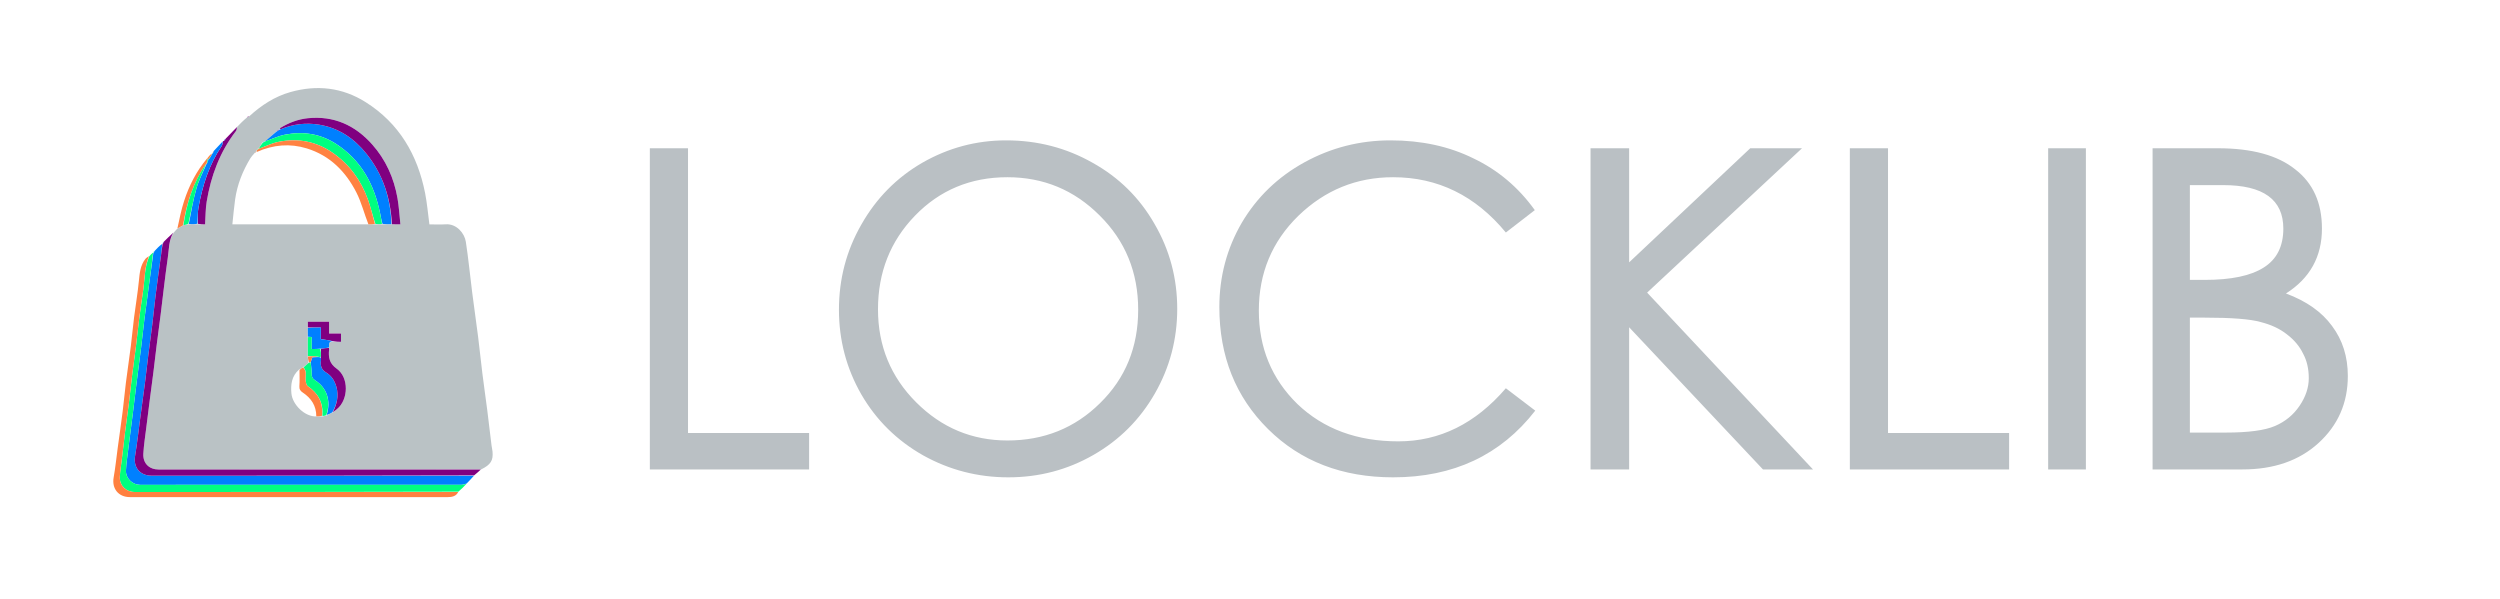
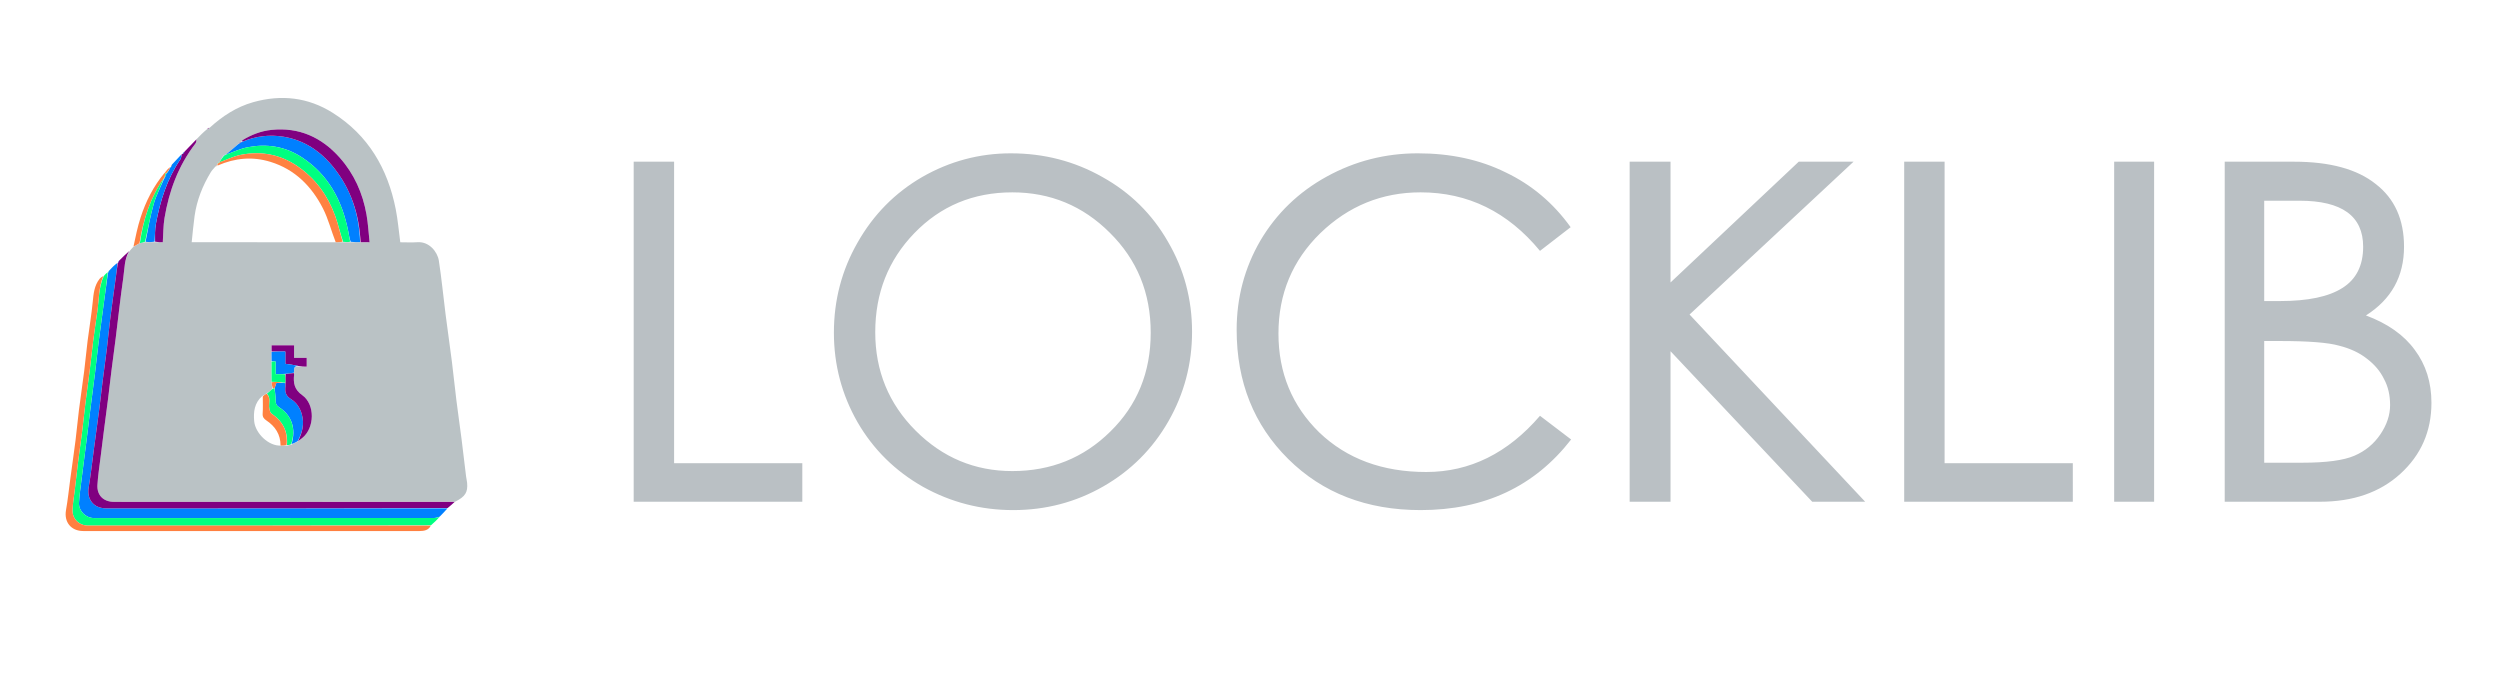
- <svg xmlns="http://www.w3.org/2000/svg" version="1.1" id="Layer_1" x="0px" y="0px" width="547" viewBox="0 0 547 131" enable-background="new 0 0 554 576" xml:space="preserve" height="131">
+ <svg xmlns="http://www.w3.org/2000/svg" version="1.1" id="Layer_1" x="0px" y="0px" width="604" viewBox="0 0 604 167" enable-background="new 0 0 554 576" xml:space="preserve" height="167">
  <defs id="defs36">
    <rect x="115.195" y="20.642" width="423.49" height="118.524" id="rect36" />
  </defs>
-   <path fill="#bac2c5" opacity="1" stroke="none" d="m 54.557,25.425 c 2.631,-2.395 5.55,-4.315 9.007,-5.287 5.782,-1.627 11.325,-1.008 16.422,2.199 7.352,4.627 11.365,11.535 13.026,19.909 0.435,2.195 0.618,4.441 0.941,6.847 1.091,0 2.346,0.066 3.592,-0.014 2.354,-0.152 4.091,1.956 4.379,3.818 0.569,3.674 0.918,7.382 1.388,11.072 0.414,3.25 0.889,6.492 1.3,9.742 0.338,2.669 0.601,5.347 0.934,8.016 0.332,2.666 0.723,5.325 1.063,7.99 0.331,2.595 0.626,5.194 0.945,7.791 0.054,0.438 0.173,0.869 0.212,1.308 0.173,1.937 -0.387,2.859 -2.492,3.893 -23.626,0.025 -47.076,0.025 -70.525,0.024 -2.11,-8e-5 -3.507,-1.342 -3.387,-3.464 0.11,-1.937 0.421,-3.863 0.655,-5.792 0.225,-1.856 0.461,-3.71 0.7,-5.564 0.281,-2.179 0.578,-4.356 0.853,-6.536 0.252,-2.001 0.474,-4.006 0.726,-6.007 0.27,-2.144 0.568,-4.284 0.838,-6.427 0.256,-2.037 0.484,-4.078 0.739,-6.116 0.268,-2.144 0.522,-4.291 0.837,-6.428 0.276,-1.866 0.196,-3.825 1.308,-5.494 0.218,-0.265 0.437,-0.531 0.764,-0.863 0.497,-0.295 0.885,-0.524 1.353,-0.77 0.399,-0.084 0.718,-0.149 1.136,-0.2 0.703,0.005 1.307,-0.005 2.011,2.6e-4 0.604,0.015 1.109,0.015 1.591,0.015 0.115,-1.757 0.086,-3.395 0.351,-4.983 0.937,-5.625 2.872,-10.858 6.396,-15.425 0.186,-0.241 0.189,-0.624 0.277,-0.941 0.663,-0.682 1.327,-1.364 2.118,-2.011 0.266,-0.077 0.403,-0.188 0.541,-0.3 m 12.771,52.682 c 0.074,0.398 0.147,0.796 0.156,1.326 -0.364,0.318 -0.729,0.636 -1.236,0.96 -0.236,0.152 -0.473,0.304 -0.854,0.503 -1.575,1.4 -1.814,3.246 -1.634,5.177 0.232,2.493 2.983,5.194 5.546,5.036 0.382,-0.009 0.764,-0.017 1.314,-0.003 0.253,-0.072 0.507,-0.144 0.919,-0.225 0.394,-0.221 0.788,-0.442 1.335,-0.669 0.281,-0.23 0.561,-0.46 0.843,-0.689 2.562,-2.084 2.656,-6.945 -0.043,-8.848 -1.622,-1.144 -1.852,-2.511 -1.666,-4.206 0.012,-0.108 -0.019,-0.221 -0.001,-0.521 -0.021,-0.64 -0.12,-1.339 1.102,-1.159 0.504,0 1.007,0 1.504,0 0,-0.666 0,-1.195 0,-1.807 -0.885,0 -1.686,0 -2.608,0 0,-0.91 0,-1.74 0,-2.588 -1.622,0 -3.12,0 -4.646,0 0,0.469 0,0.871 -0.029,1.473 0.01,0.604 0.019,1.208 -1.5e-4,2.02 0.007,1.346 0.015,2.692 -6e-4,4.221 M 56.49,32.441 c -0.106,0.112 -0.211,0.224 -0.362,0.492 0.007,0.101 0.014,0.202 0.017,0.292 0,0 0.011,0.005 -0.121,-0.069 -0.103,0.096 -0.207,0.191 -0.392,0.417 -0.278,0.337 -0.602,0.646 -0.827,1.015 -1.706,2.805 -2.902,5.808 -3.364,9.07 -0.25,1.764 -0.394,3.544 -0.597,5.419 10.113,0 19.889,0 29.861,0.013 0.455,-0.008 0.91,-0.017 1.56,-0.003 0.456,-0.01 0.912,-0.02 1.568,-0.002 0.604,-0.01 1.209,-0.019 2.014,5.2e-4 0.505,0 1.01,0 1.758,0 -0.218,-2.025 -0.315,-3.9 -0.639,-5.735 -0.78,-4.412 -2.559,-8.404 -5.551,-11.764 -3.733,-4.191 -8.386,-6.301 -14.065,-5.72 -2.17,0.222 -4.19,1.006 -6.056,2.151 -0.048,0.029 -0.015,0.19 -0.007,0.291 0,0 10e-4,-0.013 -0.141,-0.104 -0.239,0.183 -0.479,0.366 -0.801,0.685 -0.809,0.697 -1.618,1.394 -2.415,2.098 0,0 10e-4,-0.013 -0.119,-0.112 -0.108,0.1 -0.217,0.201 -0.466,0.373 -0.253,0.44 -0.506,0.881 -0.756,1.307 0,0 0.014,0.004 -0.1,-0.117 z" id="path2" style="stroke-width:0.223" />
-   <path fill="#0080ff" opacity="1" stroke="none" d="m 33.796,54.942 c 0.536,-0.571 1.073,-1.142 1.693,-1.58 -0.071,1.218 -0.233,2.302 -0.381,3.387 -0.366,2.683 -0.745,5.365 -1.083,8.052 -0.261,2.075 -0.451,4.158 -0.704,6.234 -0.27,2.216 -0.586,4.427 -0.864,6.642 -0.247,1.964 -0.456,3.934 -0.71,5.897 -0.347,2.686 -0.72,5.369 -1.08,8.053 -0.365,2.72 -0.662,5.452 -1.113,8.158 -0.409,2.449 1.058,4.289 3.587,4.289 23.524,1e-4 47.048,2e-5 70.573,0 -0.497,0.55 -0.994,1.1 -1.62,1.727 -0.485,0.146 -0.843,0.276 -1.2,0.276 -23.419,0.01 -46.838,0.01 -70.257,0.005 -1.669,-3.8e-4 -3.15,-1.445 -3.077,-3.118 0.068,-1.539 0.306,-3.071 0.496,-4.603 0.338,-2.732 0.702,-5.461 1.045,-8.192 0.257,-2.041 0.491,-4.085 0.748,-6.126 0.34,-2.695 0.704,-5.387 1.038,-8.082 0.253,-2.043 0.454,-4.092 0.713,-6.134 0.342,-2.693 0.715,-5.383 1.079,-8.073 0.29,-2.143 0.587,-4.285 0.881,-6.427 0,0 0.004,0.018 0.061,0.004 0.096,-0.139 0.135,-0.263 0.175,-0.387 z" id="path3" style="stroke-width:0.223" />
-   <path fill="#800080" opacity="1" stroke="none" d="m 103.75,104.004 c -23.56,0.071 -47.085,0.071 -70.609,0.07 -2.529,-1e-5 -3.996,-1.839 -3.587,-4.289 0.452,-2.706 0.748,-5.438 1.113,-8.158 0.36,-2.684 0.734,-5.367 1.08,-8.053 0.253,-1.964 0.462,-3.933 0.71,-5.897 0.279,-2.215 0.594,-4.426 0.864,-6.642 0.253,-2.076 0.443,-4.159 0.704,-6.234 0.338,-2.687 0.716,-5.369 1.083,-8.052 0.148,-1.085 0.31,-2.169 0.459,-3.347 -0.006,-0.094 0.007,-0.081 0.068,-0.087 0.098,-0.132 0.135,-0.259 0.173,-0.385 0.684,-0.681 1.368,-1.362 2.131,-2.035 -1.032,1.678 -0.953,3.637 -1.228,5.503 -0.316,2.137 -0.57,4.284 -0.837,6.428 -0.254,2.038 -0.482,4.079 -0.739,6.116 -0.27,2.144 -0.568,4.284 -0.838,6.427 -0.252,2.001 -0.474,4.006 -0.726,6.007 -0.275,2.18 -0.572,4.357 -0.853,6.536 -0.239,1.854 -0.475,3.709 -0.7,5.564 -0.234,1.929 -0.545,3.855 -0.655,5.792 -0.121,2.122 1.277,3.464 3.387,3.464 23.449,9.6e-4 46.899,0.001 70.452,0.004 -0.402,0.401 -0.908,0.798 -1.451,1.266 z" id="path4" style="stroke-width:0.223" />
-   <path fill="#00ff80" opacity="1" stroke="none" d="m 33.49,55.273 c -0.224,2.195 -0.521,4.337 -0.811,6.479 -0.364,2.691 -0.737,5.38 -1.079,8.073 -0.259,2.042 -0.461,4.091 -0.713,6.134 -0.333,2.696 -0.698,5.387 -1.038,8.082 -0.258,2.041 -0.492,4.085 -0.748,6.126 -0.343,2.731 -0.707,5.46 -1.045,8.192 -0.19,1.532 -0.428,3.065 -0.496,4.603 -0.073,1.673 1.408,3.118 3.077,3.118 23.419,0.005 46.838,0.005 70.257,-0.005 0.357,-1.5e-4 0.714,-0.13 1.163,-0.207 -0.479,0.541 -1.05,1.09 -1.761,1.71 -23.703,0.07 -47.266,0.071 -70.829,0.07 -1.871,-9e-5 -3.32,-1.388 -3.251,-3.24 0.048,-1.274 0.278,-2.541 0.428,-3.811 0.235,-1.997 0.457,-3.995 0.71,-5.99 0.27,-2.135 0.584,-4.265 0.85,-6.401 0.254,-2.032 0.456,-4.071 0.708,-6.103 0.27,-2.172 0.586,-4.339 0.857,-6.511 0.249,-1.996 0.446,-3.998 0.703,-5.993 0.265,-2.061 0.569,-4.117 0.867,-6.173 0.358,-2.472 0.261,-5.027 1.34,-7.368 0.247,-0.28 0.494,-0.559 0.812,-0.786 z" id="path5" style="stroke-width:0.223" />
-   <path fill="#ff8040" opacity="1" stroke="none" d="m 32.599,56.047 c -1,2.354 -0.903,4.909 -1.261,7.38 -0.298,2.057 -0.602,4.113 -0.867,6.173 -0.257,1.995 -0.453,3.997 -0.703,5.993 -0.271,2.172 -0.587,4.338 -0.857,6.511 -0.253,2.032 -0.455,4.071 -0.708,6.103 -0.266,2.136 -0.58,4.265 -0.85,6.401 -0.252,1.995 -0.475,3.993 -0.71,5.99 -0.15,1.27 -0.38,2.537 -0.428,3.811 -0.069,1.852 1.38,3.24 3.251,3.24 23.563,10e-4 47.127,7.6e-4 70.792,7.1e-4 -0.456,0.941 -1.346,1.122 -2.349,1.122 -19.885,-0.006 -39.769,-0.004 -59.654,-0.004 -3.277,0 -6.554,2.4e-4 -9.831,-7e-5 -2.515,-2.4e-4 -3.993,-1.866 -3.556,-4.308 0.38,-2.123 0.592,-4.277 0.882,-6.416 0.364,-2.683 0.752,-5.364 1.092,-8.05 0.262,-2.075 0.44,-4.16 0.702,-6.234 0.339,-2.686 0.745,-5.365 1.085,-8.051 0.262,-2.075 0.441,-4.16 0.703,-6.234 0.339,-2.686 0.8,-5.36 1.062,-8.053 0.165,-1.7 0.311,-3.359 1.405,-4.756 0.193,-0.247 0.478,-0.422 0.8,-0.617 z" id="path6" style="stroke-width:0.223" />
-   <path fill="#800080" opacity="1" stroke="none" d="m 51.845,27.797 c -0.036,0.257 -0.038,0.64 -0.225,0.881 -3.524,4.567 -5.459,9.8 -6.396,15.425 -0.265,1.589 -0.236,3.226 -0.351,4.983 -0.482,0 -0.986,0 -1.591,-0.114 -0.021,-1.286 -0.052,-2.478 0.156,-3.627 0.864,-4.765 2.305,-9.323 5.058,-13.384 0.199,-0.294 0.206,-0.718 0.302,-1.081 0,0 0.066,-0.048 0.155,-0.007 0.209,-0.158 0.329,-0.355 0.449,-0.553 0.796,-0.821 1.593,-1.642 2.442,-2.523 z" id="path7" style="stroke-width:0.223" />
-   <path fill="#0080ff" opacity="1" stroke="none" d="m 48.736,30.933 c -0.032,0.311 -0.039,0.735 -0.238,1.029 -2.753,4.061 -4.194,8.619 -5.058,13.384 -0.208,1.149 -0.177,2.341 -0.256,3.612 -0.604,0.109 -1.207,0.119 -1.87,0.035 0.512,-2.687 0.959,-5.316 1.694,-7.861 0.523,-1.809 1.433,-3.507 2.174,-5.245 0.004,0.009 -0.016,0.013 0.061,-0.013 0.187,-0.38 0.296,-0.733 0.405,-1.082 -0.001,0.005 -0.011,0.006 0.066,0.035 0.164,-0.142 0.251,-0.313 0.373,-0.556 0.136,-0.254 0.237,-0.436 0.339,-0.617 0,0 0.06,-0.06 0.132,-0.127 0.115,-0.207 0.159,-0.347 0.202,-0.486 0.638,-0.685 1.275,-1.369 1.977,-2.106 z" id="path8" style="stroke-width:0.223" />
-   <path fill="#ff8040" opacity="1" stroke="none" d="m 40.056,49.289 c -0.388,0.228 -0.776,0.457 -1.239,0.685 0.432,-2.006 0.834,-4.045 1.47,-6.008 1.086,-3.35 2.664,-6.47 4.973,-9.24 0.121,0.026 0.149,0.053 0.166,0.166 -0.093,0.392 -0.177,0.7 -0.26,1.007 0,0 0.02,-0.004 -0.061,-0.058 -2.841,4.04 -4.271,8.624 -5.049,13.448 z" id="path9" style="stroke-width:0.223" />
-   <path fill="#ff8040" opacity="1" stroke="none" d="m 46.354,33.586 c -0.031,0.248 -0.133,0.429 -0.329,0.706 -0.193,0.232 -0.291,0.369 -0.388,0.505 0,0 0.01,-0.001 -0.043,-0.005 -0.053,-0.004 -0.158,0.015 -0.158,0.015 -0.027,-0.028 -0.054,-0.055 -0.117,-0.13 0.298,-0.417 0.632,-0.788 1.036,-1.092 z" id="path10" style="stroke-width:0.223" />
-   <path fill="#0080ff" opacity="1" stroke="none" d="m 49.338,30.348 c -0.054,0.17 -0.174,0.368 -0.374,0.507 0.049,-0.199 0.179,-0.339 0.374,-0.507 z" id="path11" style="stroke-width:0.223" />
-   <path fill="#800080" opacity="1" stroke="none" d="m 54.479,25.417 c -0.06,0.12 -0.197,0.232 -0.402,0.276 0.063,-0.14 0.194,-0.212 0.402,-0.276 z" id="path12" style="stroke-width:0.223" />
-   <path fill="#00ff80" opacity="1" stroke="none" d="m 33.717,54.952 c 0.04,0.114 6.11e-4,0.238 -0.105,0.377 -0.036,-0.113 -0.005,-0.24 0.105,-0.377 z" id="path13" style="stroke-width:0.223" />
-   <path fill="#0080ff" opacity="1" stroke="none" d="m 35.728,52.941 c 0.042,0.116 0.005,0.243 -0.1,0.381 -0.038,-0.116 -0.009,-0.243 0.1,-0.381 z" id="path14" style="stroke-width:0.223" />
-   <path fill="#ff8040" opacity="1" stroke="none" d="m 46.668,33.068 c 0.048,0.111 0.004,0.25 -0.096,0.443 -0.036,-0.103 -0.016,-0.258 0.096,-0.443 z" id="path15" style="stroke-width:0.223" />
-   <path fill="#0080ff" opacity="1" stroke="none" d="m 57.92,30.982 c 0.809,-0.697 1.618,-1.394 2.542,-2.162 0.353,-0.221 0.59,-0.373 0.827,-0.524 0,0 -10e-4,0.013 0.08,0.01 2.758,-1.191 5.625,-1.486 8.426,-1.032 4.287,0.693 7.715,3 10.437,6.426 3.586,4.513 5.225,9.669 5.416,15.357 -0.604,0.01 -1.209,0.019 -1.953,-0.064 -0.262,-0.811 -0.364,-1.533 -0.509,-2.247 -1.285,-6.326 -4.108,-11.681 -9.691,-15.282 -3.429,-2.212 -7.188,-2.774 -11.124,-2.001 -1.524,0.3 -2.97,1.001 -4.451,1.519 z" id="path17" style="stroke-width:0.223" />
-   <path fill="#800080" opacity="1" stroke="none" d="m 85.748,49.072 c -0.291,-5.703 -1.93,-10.858 -5.516,-15.372 -2.722,-3.426 -6.151,-5.733 -10.437,-6.426 -2.801,-0.453 -5.668,-0.158 -8.433,1.031 -0.082,-0.097 -0.115,-0.257 -0.067,-0.286 1.866,-1.145 3.886,-1.929 6.056,-2.151 5.68,-0.581 10.333,1.529 14.065,5.72 2.993,3.36 4.772,7.352 5.551,11.764 0.324,1.835 0.421,3.71 0.639,5.735 -0.749,0 -1.253,0 -1.858,-0.015 z" id="path18" style="stroke-width:0.223" />
-   <path fill="#00ff80" opacity="1" stroke="none" d="m 57.925,30.986 c 1.476,-0.522 2.921,-1.223 4.446,-1.522 3.936,-0.773 7.695,-0.21 11.124,2.001 5.583,3.601 8.406,8.956 9.691,15.282 0.145,0.713 0.247,1.436 0.409,2.232 -0.416,0.089 -0.872,0.099 -1.461,0.019 -0.631,-1.856 -1.023,-3.661 -1.649,-5.381 -1.521,-4.182 -4.031,-7.654 -7.73,-10.209 -3.591,-2.48 -7.56,-3.219 -11.787,-2.377 -1.503,0.299 -2.923,1.016 -4.381,1.542 0.253,-0.44 0.506,-0.881 0.899,-1.346 0.242,-0.1 0.344,-0.175 0.446,-0.25 0,0 -10e-4,0.013 -0.007,0.01 z" id="path19" style="stroke-width:0.223" />
-   <path fill="#ff8040" opacity="1" stroke="none" d="m 56.589,32.565 c 1.457,-0.519 2.877,-1.236 4.38,-1.535 4.226,-0.842 8.196,-0.103 11.787,2.377 3.7,2.555 6.209,6.027 7.73,10.209 0.626,1.72 1.017,3.524 1.551,5.369 -0.419,0.087 -0.875,0.096 -1.427,0.098 -0.923,-2.33 -1.513,-4.773 -2.622,-6.951 -2.335,-4.583 -5.787,-8.094 -10.855,-9.657 -3.681,-1.136 -7.3,-0.822 -10.898,0.753 -0.091,-0.094 -0.098,-0.195 -0.015,-0.375 0.189,-0.15 0.287,-0.221 0.385,-0.292 0,0 -0.014,-0.004 -0.015,0.003 z" id="path20" style="stroke-width:0.223;fill:#ff8242;fill-opacity:1" />
-   <path fill="#0080ff" opacity="1" stroke="none" d="m 72.721,90.217 c -0.394,0.221 -0.788,0.442 -1.244,0.583 0.999,-3.175 0.007,-5.979 -2.55,-7.597 -0.547,-0.346 -0.76,-0.765 -0.739,-1.442 0.025,-0.829 -0.147,-1.664 -0.193,-2.577 0.141,-0.395 0.242,-0.709 0.339,-1.01 0.439,-0.022 0.829,-0.041 1.298,-0.047 0.238,0.015 0.398,0.018 0.572,0.122 0.017,0.288 0.041,0.477 0.018,0.659 -0.141,1.122 0.075,1.956 1.191,2.629 1.1,0.663 1.819,1.79 2.187,3.09 0.568,2.008 0.102,3.835 -0.88,5.589 z" id="path21" style="stroke-width:0.223" />
-   <path fill="#800080" opacity="1" stroke="none" d="m 72.797,90.214 c 0.907,-1.751 1.373,-3.578 0.804,-5.587 -0.368,-1.301 -1.088,-2.427 -2.187,-3.09 -1.116,-0.673 -1.332,-1.507 -1.191,-2.629 0.023,-0.183 -10e-4,-0.372 -0.003,-0.758 -0.01,-0.73 -0.02,-1.259 0.023,-1.865 0.614,-0.1 1.174,-0.124 1.735,-0.148 0.011,0.111 0.042,0.223 0.03,0.331 -0.186,1.695 0.044,3.062 1.666,4.206 2.698,1.903 2.604,6.764 0.043,8.848 -0.281,0.229 -0.562,0.459 -0.919,0.692 z" id="path22" style="stroke-width:0.223" />
-   <path fill="#00ff80" opacity="1" stroke="none" d="m 67.955,79.265 c 0.087,0.832 0.258,1.667 0.233,2.496 -0.02,0.677 0.192,1.096 0.739,1.442 2.557,1.617 3.548,4.422 2.471,7.601 -0.272,0.156 -0.525,0.228 -0.863,0.188 0.229,-2.908 -0.941,-4.959 -3.213,-6.508 -0.266,-0.181 -0.365,-0.686 -0.436,-1.061 -0.192,-1.007 0.398,-2.141 -0.495,-3.038 0.364,-0.318 0.729,-0.636 1.192,-1.035 0.19,-0.083 0.281,-0.085 0.372,-0.087 z" id="path24" style="stroke-width:0.223" />
-   <path fill="#ff8040" opacity="1" stroke="none" d="m 66.319,80.39 c 0.965,0.894 0.375,2.028 0.566,3.035 0.071,0.375 0.17,0.879 0.436,1.061 2.272,1.548 3.442,3.6 3.129,6.496 -0.381,0.109 -0.763,0.118 -1.241,0.12 -0.008,-2.311 -1.097,-3.97 -2.952,-5.203 -0.51,-0.339 -0.8,-0.718 -0.748,-1.412 0.085,-1.138 0.024,-2.287 0.026,-3.534 0.239,-0.255 0.475,-0.407 0.783,-0.562 z" id="path25" style="stroke-width:0.223" />
-   <path fill="#800080" opacity="1" stroke="none" d="m 67.357,71.667 c 0,-0.402 0,-0.805 0,-1.274 1.526,0 3.024,0 4.646,0 0,0.848 0,1.679 0,2.588 0.922,0 1.723,0 2.608,0 0,0.611 0,1.141 0,1.807 -0.496,0 -1,0 -1.613,-0.107 -0.982,-0.227 -1.855,-0.346 -2.805,-0.477 0,-0.83 0,-1.634 0,-2.538 -0.999,0 -1.918,0 -2.836,0 z" id="path26" style="stroke-width:0.223" />
-   <path fill="#0080ff" opacity="1" stroke="none" d="m 67.343,71.767 c 0.933,-0.1 1.851,-0.1 2.85,-0.1 0,0.904 0,1.707 0,2.538 0.951,0.13 1.823,0.25 2.705,0.462 -1.012,-0.059 -0.913,0.64 -0.906,1.375 -0.575,0.119 -1.136,0.143 -1.849,0.243 -0.726,0.076 -1.299,0.076 -1.947,0.076 0,-0.984 0,-1.789 0,-2.624 -0.331,-0.023 -0.585,-0.041 -0.839,-0.059 -0.01,-0.604 -0.019,-1.208 -0.015,-1.912 z" id="path27" style="stroke-width:0.223" />
-   <path fill="#00ff80" opacity="1" stroke="none" d="m 40.136,49.271 c 0.697,-4.805 2.127,-9.389 4.964,-13.439 -0.661,1.792 -1.571,3.489 -2.093,5.299 -0.735,2.546 -1.183,5.174 -1.794,7.847 -0.359,0.144 -0.678,0.21 -1.077,0.293 z" id="path28" style="stroke-width:0.223" />
-   <path fill="#00ff80" opacity="1" stroke="none" d="m 67.343,73.782 c 0.268,-0.086 0.522,-0.068 0.853,-0.045 0,0.835 0,1.64 0,2.624 0.648,0 1.221,0 1.894,3.5e-4 0.11,0.53 0.121,1.06 0.115,1.687 -0.175,0.096 -0.335,0.093 -0.624,5e-5 -0.83,-0.102 -1.53,-0.114 -2.231,-0.125 -0.007,-1.346 -0.015,-2.692 -0.007,-4.141 z" id="path29" style="stroke-width:0.223" />
-   <path fill="#ff8040" opacity="1" stroke="none" d="m 67.339,78.015 c 0.712,-0.08 1.412,-0.069 2.163,0.021 -0.339,0.097 -0.729,0.116 -1.168,0.138 -0.097,0.301 -0.197,0.615 -0.339,1.01 -0.132,0.083 -0.222,0.085 -0.38,0.101 -0.14,-0.383 -0.214,-0.781 -0.276,-1.27 z" id="path30" style="stroke-width:0.223" />
-   <path fill="#800080" opacity="1" stroke="none" d="m 61.218,28.251 c -0.166,0.197 -0.403,0.348 -0.714,0.501 0.165,-0.181 0.404,-0.364 0.714,-0.501 z" id="path31" style="stroke-width:0.223" />
-   <path fill="#ff8040" opacity="1" stroke="none" d="m 56.091,33.193 c -0.036,0.108 -0.137,0.18 -0.307,0.251 0.035,-0.096 0.138,-0.192 0.307,-0.251 z" id="path32" style="stroke-width:0.223" />
-   <path fill="#00ff80" opacity="1" stroke="none" d="m 56.547,32.501 c -0.041,0.132 -0.14,0.204 -0.306,0.275 0.038,-0.112 0.143,-0.224 0.306,-0.275 z" id="path33" style="stroke-width:0.223" />
-   <path fill="#0080ff" opacity="1" stroke="none" d="m 57.872,30.926 c -0.042,0.124 -0.144,0.199 -0.315,0.263 0.038,-0.112 0.147,-0.212 0.315,-0.263 z" id="path34" style="stroke-width:0.223" />
-   <path fill="#00ff80" opacity="1" stroke="none" d="m 45.426,34.892 c 0.01,-0.085 0.115,-0.104 0.169,-0.105 -0.056,0.353 -0.165,0.706 -0.352,1.086 0.006,-0.281 0.09,-0.589 0.183,-0.981 z" id="path35" style="stroke-width:0.223" />
-   <path fill="#00ff80" opacity="1" stroke="none" d="m 45.713,34.826 c 0.021,-0.165 0.119,-0.302 0.278,-0.461 -0.026,0.148 -0.114,0.319 -0.278,0.461 z" id="path36" style="stroke-width:0.223" />
-   <path style="font-size:96px;line-height:0;font-family:'Heiti SC';-inkscape-font-specification:'Heiti SC';white-space:pre;fill:#bac0c4" d="m 177.033,102.712 h -34.848 V 32.44 h 8.352 v 62.304 h 26.496 z M 220.137,30.712 q 10.272,0 18.912,4.896 8.64,4.8 13.536,13.344 4.992,8.544 4.992,18.624 0,9.984 -4.896,18.528 -4.896,8.544 -13.44,13.44 -8.544,4.896 -18.624,4.896 -9.984,0 -18.624,-4.8 -8.64,-4.896 -13.536,-13.344 -4.896,-8.544 -4.896,-18.528 0,-10.08 4.896,-18.624 4.896,-8.64 13.344,-13.536 8.544,-4.896 18.336,-4.896 z m 0.288,65.664 q 12,0 20.256,-8.16 8.352,-8.16 8.352,-20.448 0,-12.288 -8.448,-20.64 -8.352,-8.352 -20.16,-8.352 -12.096,0 -20.256,8.448 -8.064,8.352 -8.064,20.448 0,12 8.352,20.352 8.352,8.352 19.968,8.352 z m 115.488,-6.528 q -11.328,14.592 -31.104,14.592 -16.704,0 -27.36,-10.56 -10.656,-10.56 -10.656,-26.688 0,-9.984 4.896,-18.432 4.992,-8.448 13.728,-13.248 8.736,-4.8 18.816,-4.8 10.176,0 18.144,3.936 8.064,3.84 13.44,11.328 l -6.336,4.896 q -9.984,-12.096 -24.672,-12.096 -12,0 -20.736,8.448 -8.64,8.448 -8.64,20.736 0,12.192 8.448,20.448 8.544,8.16 22.08,8.16 13.536,0 23.52,-11.616 z m 60.768,12.864 h -10.944 l -29.28,-31.104 v 31.104 h -8.448 V 32.44 h 8.448 v 24.96 l 26.496,-24.96 h 11.328 l -33.888,31.584 z m 42.912,0 h -34.848 V 32.44 h 8.352 v 62.304 h 26.496 z m 16.8,0 h -8.256 V 32.44 h 8.256 z m 43.776,-38.496 q 6.72,2.496 10.08,7.104 3.456,4.608 3.456,10.944 0,8.832 -6.432,14.688 -6.336,5.76 -16.608,5.76 h -19.68 V 32.44 h 14.304 q 11.136,0 16.896,4.608 5.856,4.512 5.856,12.96 0,9.216 -7.872,14.208 z m -21.024,-2.976 h 3.264 q 8.64,0 12.864,-2.688 4.32,-2.688 4.32,-8.544 0,-9.504 -13.152,-9.504 h -7.296 z m 0,33.408 h 7.872 q 7.392,0 10.752,-1.44 3.36,-1.44 5.376,-4.416 2.016,-2.976 2.016,-6.048 0,-3.072 -1.248,-5.376 -1.152,-2.4 -3.552,-4.224 -2.304,-1.824 -5.76,-2.688 -3.36,-0.96 -12.288,-0.96 h -3.168 z" id="text36" aria-label="LOCKLIB" />
+   <path fill="#bac2c5" opacity="1" stroke="none" d="m 50.652,30.864 c 3.076,-2.8 6.489,-5.044 10.53,-6.181 6.76,-1.902 13.24,-1.179 19.198,2.571 8.596,5.41 13.287,13.486 15.228,23.276 0.509,2.567 0.722,5.192 1.1,8.005 1.275,0 2.743,0.078 4.199,-0.017 2.752,-0.178 4.783,2.287 5.12,4.464 0.665,4.295 1.073,8.63 1.623,12.944 0.484,3.799 1.039,7.589 1.52,11.389 0.395,3.12 0.703,6.251 1.092,9.371 0.388,3.117 0.846,6.225 1.243,9.341 0.387,3.034 0.732,6.073 1.104,9.108 0.063,0.512 0.203,1.016 0.248,1.529 0.202,2.264 -0.453,3.343 -2.914,4.552 -27.621,0.03 -55.035,0.029 -82.45,0.028 -2.467,-9e-5 -4.1,-1.569 -3.959,-4.049 0.129,-2.264 0.492,-4.516 0.766,-6.772 0.263,-2.17 0.539,-4.338 0.818,-6.505 0.328,-2.547 0.676,-5.092 0.997,-7.641 0.295,-2.339 0.554,-4.683 0.849,-7.023 0.316,-2.506 0.665,-5.008 0.98,-7.514 0.3,-2.382 0.566,-4.768 0.864,-7.15 0.313,-2.507 0.61,-5.017 0.979,-7.515 0.322,-2.182 0.229,-4.471 1.529,-6.423 0.255,-0.31 0.511,-0.62 0.894,-1.009 0.581,-0.345 1.034,-0.612 1.582,-0.901 0.467,-0.098 0.839,-0.174 1.328,-0.233 0.822,0.006 1.528,-0.006 2.351,3.05e-4 0.707,0.017 1.296,0.017 1.86,0.017 0.135,-2.054 0.101,-3.969 0.41,-5.826 1.096,-6.576 3.358,-12.694 7.478,-18.033 0.218,-0.282 0.221,-0.73 0.324,-1.101 0.775,-0.797 1.551,-1.595 2.476,-2.352 0.311,-0.09 0.471,-0.22 0.632,-0.35 M 65.582,92.454 c 0.086,0.465 0.172,0.93 0.182,1.55 -0.426,0.372 -0.852,0.744 -1.445,1.122 -0.276,0.178 -0.553,0.356 -0.998,0.588 -1.841,1.636 -2.121,3.795 -1.91,6.052 0.271,2.914 3.487,6.072 6.483,5.887 0.446,-0.011 0.893,-0.02 1.536,-0.003 0.296,-0.084 0.593,-0.168 1.074,-0.263 0.461,-0.258 0.922,-0.517 1.561,-0.782 0.328,-0.269 0.656,-0.538 0.985,-0.806 2.995,-2.437 3.105,-8.119 -0.05,-10.344 -1.896,-1.337 -2.165,-2.936 -1.948,-4.917 0.014,-0.126 -0.022,-0.258 -0.001,-0.609 -0.025,-0.748 -0.14,-1.566 1.288,-1.355 0.589,0 1.177,0 1.758,0 0,-0.778 0,-1.398 0,-2.112 -1.034,0 -1.971,0 -3.049,0 0,-1.063 0,-2.034 0,-3.026 -1.897,0 -3.647,0 -5.432,0 0,0.549 0,1.019 -0.034,1.722 0.012,0.706 0.023,1.412 -1.74e-4,2.361 0.008,1.573 0.017,3.147 -7.02e-4,4.934 M 52.913,39.066 c -0.123,0.131 -0.247,0.262 -0.423,0.576 0.008,0.118 0.016,0.237 0.02,0.342 0,0 0.013,0.006 -0.141,-0.081 -0.121,0.112 -0.242,0.224 -0.458,0.488 -0.325,0.394 -0.704,0.755 -0.967,1.187 -1.994,3.279 -3.393,6.791 -3.932,10.603 -0.292,2.063 -0.461,4.143 -0.698,6.335 11.823,0 23.252,0 34.91,0.016 0.532,-0.009 1.064,-0.02 1.823,-0.004 0.533,-0.012 1.066,-0.024 1.833,-0.002 0.707,-0.012 1.413,-0.022 2.354,6.08e-4 0.59,0 1.18,0 2.056,0 C 89.035,56.159 88.922,53.966 88.543,51.821 87.631,46.663 85.551,41.996 82.052,38.068 77.689,33.169 72.249,30.701 65.609,31.381 c -2.537,0.26 -4.899,1.176 -7.08,2.515 -0.056,0.034 -0.018,0.222 -0.008,0.341 0,0 0.001,-0.016 -0.165,-0.122 -0.28,0.214 -0.56,0.428 -0.936,0.8 -0.946,0.815 -1.891,1.63 -2.823,2.453 0,0 0.001,-0.016 -0.139,-0.131 -0.127,0.117 -0.254,0.235 -0.545,0.437 -0.296,0.515 -0.591,1.03 -0.884,1.528 0,0 0.016,0.005 -0.117,-0.137 z" id="path2" style="stroke-width:0.261" />
+   <path fill="#0080ff" opacity="1" stroke="none" d="m 26.381,65.372 c 0.627,-0.668 1.254,-1.336 1.979,-1.847 -0.083,1.424 -0.272,2.691 -0.445,3.96 -0.428,3.137 -0.87,6.272 -1.266,9.413 -0.305,2.426 -0.527,4.861 -0.823,7.288 -0.316,2.591 -0.685,5.175 -1.011,7.765 -0.289,2.297 -0.534,4.599 -0.83,6.894 -0.405,3.14 -0.841,6.276 -1.263,9.414 -0.427,3.18 -0.774,6.374 -1.302,9.538 -0.478,2.863 1.237,5.014 4.194,5.014 27.502,1.2e-4 55.003,3e-5 82.505,0 -0.581,0.643 -1.162,1.286 -1.894,2.019 -0.567,0.171 -0.985,0.323 -1.403,0.323 -27.379,0.012 -54.758,0.012 -82.136,0.006 -1.951,-4.5e-4 -3.683,-1.69 -3.597,-3.645 0.079,-1.799 0.358,-3.591 0.58,-5.382 0.396,-3.194 0.82,-6.384 1.222,-9.578 0.3,-2.386 0.573,-4.776 0.875,-7.162 0.398,-3.15 0.824,-6.297 1.213,-9.449 0.295,-2.388 0.531,-4.784 0.834,-7.171 0.399,-3.149 0.835,-6.293 1.261,-9.439 0.339,-2.505 0.687,-5.009 1.03,-7.514 0,0 0.005,0.022 0.071,0.005 0.112,-0.162 0.158,-0.307 0.204,-0.452 z" id="path3" style="stroke-width:0.261" />
+   <path fill="#800080" opacity="1" stroke="none" d="m 108.163,122.729 c -27.544,0.083 -55.046,0.083 -82.548,0.083 -2.957,-1e-5 -4.672,-2.15 -4.194,-5.014 0.528,-3.164 0.875,-6.357 1.302,-9.538 0.421,-3.138 0.858,-6.274 1.263,-9.414 0.296,-2.296 0.541,-4.598 0.83,-6.894 0.326,-2.59 0.695,-5.174 1.011,-7.765 0.296,-2.427 0.518,-4.863 0.823,-7.288 0.395,-3.141 0.838,-6.276 1.266,-9.413 0.173,-1.269 0.362,-2.536 0.536,-3.913 -0.007,-0.11 0.009,-0.094 0.08,-0.101 0.114,-0.155 0.158,-0.302 0.202,-0.45 0.8,-0.796 1.599,-1.593 2.492,-2.379 -1.207,1.962 -1.114,4.252 -1.436,6.433 -0.369,2.499 -0.666,5.008 -0.979,7.515 -0.297,2.382 -0.564,4.768 -0.864,7.15 -0.315,2.506 -0.664,5.008 -0.98,7.514 -0.295,2.339 -0.554,4.683 -0.849,7.023 -0.321,2.548 -0.669,5.093 -0.997,7.641 -0.279,2.168 -0.555,4.336 -0.818,6.505 -0.274,2.256 -0.637,4.507 -0.766,6.772 -0.141,2.48 1.492,4.049 3.959,4.049 27.414,10e-4 54.829,10e-4 82.365,0.005 -0.47,0.468 -1.062,0.933 -1.696,1.48 z" id="path4" style="stroke-width:0.261" />
+   <path fill="#00ff80" opacity="1" stroke="none" d="m 26.024,65.759 c -0.262,2.566 -0.609,5.07 -0.949,7.575 -0.426,3.145 -0.862,6.29 -1.261,9.439 -0.303,2.387 -0.538,4.783 -0.834,7.171 -0.39,3.151 -0.816,6.298 -1.213,9.449 -0.301,2.386 -0.575,4.776 -0.875,7.162 -0.401,3.193 -0.826,6.384 -1.222,9.578 -0.222,1.791 -0.501,3.583 -0.58,5.382 -0.086,1.956 1.647,3.645 3.597,3.645 27.379,0.006 54.758,0.006 82.136,-0.006 0.418,-1.8e-4 0.835,-0.152 1.36,-0.242 -0.56,0.633 -1.228,1.275 -2.058,1.999 -27.711,0.082 -55.258,0.083 -82.806,0.081 -2.187,-1.1e-4 -3.881,-1.623 -3.801,-3.788 0.056,-1.489 0.325,-2.971 0.5,-4.456 0.275,-2.335 0.535,-4.671 0.83,-7.003 0.316,-2.496 0.682,-4.986 0.994,-7.483 0.296,-2.376 0.533,-4.759 0.828,-7.135 0.316,-2.539 0.685,-5.072 1.002,-7.611 0.291,-2.333 0.521,-4.674 0.821,-7.006 0.31,-2.409 0.665,-4.813 1.014,-7.217 0.418,-2.89 0.305,-5.877 1.566,-8.613 0.289,-0.327 0.578,-0.654 0.949,-0.919 z" id="path5" style="stroke-width:0.261" />
+   <path fill="#ff8040" opacity="1" stroke="none" d="m 24.982,66.663 c -1.169,2.752 -1.055,5.739 -1.474,8.628 -0.348,2.404 -0.704,4.808 -1.014,7.217 -0.3,2.332 -0.53,4.673 -0.821,7.006 -0.317,2.539 -0.686,5.072 -1.002,7.611 -0.295,2.376 -0.532,4.759 -0.828,7.135 -0.312,2.497 -0.678,4.987 -0.994,7.483 -0.295,2.332 -0.555,4.669 -0.83,7.003 -0.175,1.485 -0.444,2.966 -0.5,4.456 -0.081,2.165 1.614,3.788 3.801,3.788 27.547,10e-4 55.095,9e-4 82.762,8.4e-4 -0.533,1.1 -1.574,1.312 -2.746,1.312 -23.247,-0.007 -46.494,-0.005 -69.74,-0.005 -3.831,0 -7.662,2.8e-4 -11.493,-8e-5 -2.941,-2.9e-4 -4.668,-2.181 -4.158,-5.037 0.444,-2.482 0.692,-5 1.031,-7.501 0.425,-3.137 0.879,-6.271 1.277,-9.411 0.307,-2.425 0.514,-4.863 0.821,-7.289 0.397,-3.141 0.871,-6.272 1.268,-9.412 0.307,-2.425 0.516,-4.863 0.822,-7.289 0.397,-3.141 0.935,-6.266 1.241,-9.415 0.193,-1.987 0.363,-3.927 1.642,-5.561 0.226,-0.289 0.559,-0.493 0.936,-0.722 z" id="path6" style="stroke-width:0.261" />
+   <path fill="#800080" opacity="1" stroke="none" d="m 47.483,33.636 c -0.042,0.3 -0.045,0.748 -0.263,1.03 -4.12,5.339 -6.382,11.457 -7.478,18.033 -0.309,1.857 -0.276,3.772 -0.41,5.826 -0.564,0 -1.153,0 -1.86,-0.133 -0.025,-1.504 -0.061,-2.897 0.183,-4.24 1.01,-5.571 2.695,-10.899 5.913,-15.647 0.233,-0.343 0.241,-0.839 0.353,-1.264 0,0 0.077,-0.056 0.181,-0.008 0.245,-0.184 0.385,-0.416 0.525,-0.647 0.931,-0.96 1.862,-1.92 2.855,-2.95 z" id="path7" style="stroke-width:0.261" />
+   <path fill="#0080ff" opacity="1" stroke="none" d="m 43.847,37.303 c -0.038,0.364 -0.046,0.859 -0.279,1.203 -3.219,4.747 -4.903,10.076 -5.913,15.647 -0.243,1.343 -0.207,2.736 -0.3,4.223 -0.706,0.128 -1.412,0.139 -2.186,0.04 0.598,-3.141 1.121,-6.214 1.981,-9.19 0.611,-2.115 1.675,-4.1 2.542,-6.131 0.005,0.011 -0.018,0.015 0.072,-0.016 0.218,-0.444 0.346,-0.857 0.473,-1.265 -0.001,0.006 -0.012,0.007 0.077,0.04 0.192,-0.166 0.294,-0.366 0.436,-0.65 0.158,-0.297 0.277,-0.509 0.396,-0.722 0,0 0.07,-0.07 0.155,-0.149 0.135,-0.242 0.186,-0.405 0.236,-0.568 0.745,-0.8 1.491,-1.601 2.311,-2.462 z" id="path8" style="stroke-width:0.261" />
+   <path fill="#ff8040" opacity="1" stroke="none" d="m 33.699,58.764 c -0.453,0.267 -0.907,0.534 -1.449,0.8 0.505,-2.345 0.975,-4.728 1.719,-7.023 1.27,-3.917 3.114,-7.564 5.814,-10.803 0.142,0.03 0.174,0.062 0.194,0.194 -0.109,0.459 -0.207,0.818 -0.304,1.178 0,0 0.023,-0.005 -0.071,-0.068 -3.321,4.723 -4.993,10.082 -5.903,15.722 z" id="path9" style="stroke-width:0.261" />
+   <path fill="#ff8040" opacity="1" stroke="none" d="m 41.063,40.405 c -0.036,0.29 -0.155,0.502 -0.385,0.825 -0.225,0.271 -0.34,0.431 -0.454,0.591 0,0 0.012,-0.001 -0.051,-0.006 -0.062,-0.005 -0.185,0.018 -0.185,0.018 -0.032,-0.032 -0.064,-0.065 -0.137,-0.152 0.349,-0.488 0.739,-0.921 1.211,-1.276 z" id="path10" style="stroke-width:0.261" />
+   <path fill="#0080ff" opacity="1" stroke="none" d="m 44.551,36.619 c -0.063,0.199 -0.203,0.43 -0.437,0.593 0.058,-0.232 0.209,-0.397 0.437,-0.593 z" id="path11" style="stroke-width:0.261" />
+   <path fill="#800080" opacity="1" stroke="none" d="m 50.562,30.854 c -0.07,0.14 -0.23,0.271 -0.47,0.322 0.074,-0.163 0.226,-0.248 0.47,-0.322 z" id="path12" style="stroke-width:0.261" />
+   <path fill="#00ff80" opacity="1" stroke="none" d="m 26.289,65.383 c 0.047,0.134 7.15e-4,0.279 -0.123,0.441 -0.042,-0.132 -0.006,-0.281 0.123,-0.441 z" id="path13" style="stroke-width:0.261" />
+   <path fill="#0080ff" opacity="1" stroke="none" d="m 28.64,63.032 c 0.049,0.136 0.006,0.284 -0.117,0.445 -0.045,-0.135 -0.01,-0.285 0.117,-0.445 z" id="path14" style="stroke-width:0.261" />
+   <path fill="#ff8040" opacity="1" stroke="none" d="m 41.43,39.799 c 0.056,0.129 0.005,0.293 -0.112,0.517 -0.042,-0.12 -0.018,-0.302 0.112,-0.517 z" id="path15" style="stroke-width:0.261" />
+   <path fill="#0080ff" opacity="1" stroke="none" d="m 54.584,37.361 c 0.946,-0.815 1.891,-1.63 2.972,-2.527 0.413,-0.259 0.69,-0.436 0.966,-0.612 0,0 -0.001,0.016 0.093,0.012 3.225,-1.392 6.576,-1.737 9.851,-1.207 5.012,0.811 9.02,3.507 12.202,7.513 4.192,5.276 6.108,11.304 6.332,17.954 -0.707,0.012 -1.413,0.022 -2.284,-0.075 -0.306,-0.948 -0.425,-1.793 -0.594,-2.627 -1.502,-7.396 -4.802,-13.656 -11.329,-17.866 -4.009,-2.585 -8.404,-3.244 -13.005,-2.339 -1.782,0.35 -3.472,1.17 -5.204,1.776 z" id="path17" style="stroke-width:0.261" />
+   <path fill="#800080" opacity="1" stroke="none" d="M 87.117,58.509 C 86.777,51.842 84.861,45.815 80.669,40.538 c -3.182,-4.006 -7.191,-6.702 -12.202,-7.513 -3.275,-0.53 -6.626,-0.185 -9.859,1.206 -0.096,-0.113 -0.134,-0.301 -0.078,-0.335 2.181,-1.339 4.543,-2.255 7.08,-2.515 6.64,-0.68 12.08,1.788 16.444,6.687 3.499,3.928 5.579,8.595 6.49,13.753 0.379,2.145 0.492,4.338 0.747,6.705 -0.875,0 -1.465,0 -2.173,-0.017 z" id="path18" style="stroke-width:0.261" />
+   <path fill="#00ff80" opacity="1" stroke="none" d="m 54.591,37.365 c 1.725,-0.61 3.415,-1.43 5.197,-1.78 4.601,-0.904 8.996,-0.246 13.005,2.339 6.527,4.21 9.828,10.47 11.329,17.866 0.169,0.834 0.288,1.678 0.478,2.61 -0.486,0.104 -1.019,0.116 -1.708,0.022 -0.738,-2.17 -1.196,-4.28 -1.927,-6.291 -1.778,-4.889 -4.712,-8.949 -9.037,-11.936 -4.198,-2.899 -8.839,-3.763 -13.779,-2.779 -1.757,0.35 -3.417,1.188 -5.122,1.803 0.296,-0.515 0.591,-1.03 1.051,-1.574 0.283,-0.117 0.402,-0.205 0.521,-0.292 0,0 -0.001,0.016 -0.008,0.012 z" id="path19" style="stroke-width:0.261" />
+   <path fill="#ff8040" opacity="1" stroke="none" d="m 53.028,39.211 c 1.703,-0.607 3.363,-1.445 5.12,-1.795 4.941,-0.984 9.582,-0.12 13.779,2.779 4.325,2.987 7.259,7.046 9.037,11.936 0.731,2.011 1.189,4.12 1.814,6.277 -0.49,0.102 -1.022,0.112 -1.669,0.114 -1.079,-2.724 -1.768,-5.58 -3.066,-8.126 -2.729,-5.358 -6.765,-9.462 -12.691,-11.29 -4.304,-1.328 -8.535,-0.961 -12.741,0.881 -0.107,-0.11 -0.115,-0.228 -0.017,-0.438 0.22,-0.175 0.335,-0.258 0.45,-0.342 0,0 -0.016,-0.005 -0.018,0.004 z" id="path20" style="fill:#ff8242;fill-opacity:1;stroke-width:0.261" />
+   <path fill="#0080ff" opacity="1" stroke="none" d="m 71.888,106.611 c -0.461,0.258 -0.922,0.517 -1.454,0.682 1.167,-3.711 0.008,-6.991 -2.981,-8.881 -0.64,-0.405 -0.888,-0.895 -0.864,-1.686 0.029,-0.969 -0.171,-1.945 -0.225,-3.013 0.165,-0.462 0.283,-0.829 0.396,-1.181 0.513,-0.025 0.969,-0.048 1.517,-0.055 0.279,0.018 0.465,0.021 0.669,0.143 0.02,0.337 0.048,0.557 0.022,0.771 -0.165,1.312 0.088,2.287 1.393,3.074 1.285,0.775 2.127,2.092 2.557,3.613 0.665,2.348 0.12,4.484 -1.029,6.535 z" id="path21" style="stroke-width:0.261" />
+   <path fill="#800080" opacity="1" stroke="none" d="m 71.977,106.608 c 1.06,-2.048 1.605,-4.183 0.94,-6.531 -0.43,-1.52 -1.272,-2.838 -2.557,-3.613 -1.305,-0.787 -1.558,-1.762 -1.393,-3.074 0.027,-0.214 -0.001,-0.434 -0.004,-0.886 -0.012,-0.853 -0.023,-1.472 0.027,-2.181 0.718,-0.117 1.373,-0.145 2.028,-0.173 0.013,0.129 0.049,0.261 0.035,0.387 -0.217,1.981 0.052,3.58 1.948,4.917 3.155,2.225 3.045,7.907 0.05,10.344 -0.329,0.268 -0.657,0.537 -1.074,0.809 z" id="path22" style="stroke-width:0.261" />
+   <path fill="#00ff80" opacity="1" stroke="none" d="m 66.316,93.808 c 0.101,0.973 0.302,1.949 0.273,2.918 -0.024,0.791 0.225,1.282 0.864,1.686 2.989,1.89 4.148,5.17 2.888,8.886 -0.317,0.183 -0.614,0.267 -1.009,0.22 0.268,-3.4 -1.1,-5.798 -3.756,-7.608 -0.311,-0.212 -0.427,-0.802 -0.51,-1.24 -0.224,-1.178 0.466,-2.503 -0.579,-3.552 0.426,-0.372 0.852,-0.744 1.394,-1.21 0.222,-0.097 0.329,-0.099 0.435,-0.101 z" id="path24" style="stroke-width:0.261" />
+   <path fill="#ff8040" opacity="1" stroke="none" d="m 64.403,95.122 c 1.128,1.045 0.438,2.37 0.662,3.548 0.083,0.438 0.199,1.028 0.51,1.24 2.656,1.81 4.024,4.208 3.658,7.594 -0.446,0.127 -0.892,0.138 -1.45,0.14 -0.009,-2.701 -1.282,-4.641 -3.451,-6.083 -0.597,-0.396 -0.935,-0.839 -0.874,-1.651 0.1,-1.33 0.028,-2.674 0.031,-4.132 0.279,-0.298 0.555,-0.476 0.915,-0.657 z" id="path25" style="stroke-width:0.261" />
+   <path fill="#800080" opacity="1" stroke="none" d="m 65.617,84.925 c 0,-0.47 0,-0.941 0,-1.489 1.785,0 3.535,0 5.432,0 0,0.992 0,1.963 0,3.026 1.078,0 2.015,0 3.049,0 0,0.715 0,1.334 0,2.112 -0.58,0 -1.169,0 -1.886,-0.125 -1.148,-0.265 -2.168,-0.405 -3.28,-0.557 0,-0.971 0,-1.91 0,-2.967 -1.168,0 -2.242,0 -3.315,0 z" id="path26" style="stroke-width:0.261" />
+   <path fill="#0080ff" opacity="1" stroke="none" d="m 65.6,85.041 c 1.09,-0.117 2.164,-0.117 3.332,-0.117 0,1.057 0,1.996 0,2.967 1.111,0.152 2.131,0.292 3.163,0.54 -1.183,-0.069 -1.067,0.749 -1.06,1.608 -0.672,0.139 -1.328,0.167 -2.162,0.284 -0.849,0.089 -1.519,0.089 -2.276,0.089 0,-1.15 0,-2.091 0,-3.068 -0.387,-0.027 -0.684,-0.048 -0.98,-0.069 -0.012,-0.706 -0.023,-1.412 -0.017,-2.235 z" id="path27" style="stroke-width:0.261" />
+   <path fill="#00ff80" opacity="1" stroke="none" d="m 33.794,58.742 c 0.815,-5.618 2.487,-10.977 5.804,-15.711 -0.772,2.095 -1.837,4.079 -2.447,6.195 -0.859,2.976 -1.383,6.049 -2.097,9.174 -0.42,0.169 -0.792,0.245 -1.259,0.343 z" id="path28" style="stroke-width:0.261" />
+   <path fill="#00ff80" opacity="1" stroke="none" d="m 65.6,87.398 c 0.314,-0.101 0.61,-0.08 0.998,-0.053 0,0.977 0,1.918 0,3.068 0.757,0 1.427,0 2.214,4.09e-4 0.129,0.62 0.141,1.239 0.135,1.973 -0.205,0.112 -0.391,0.109 -0.73,5.9e-5 -0.97,-0.12 -1.789,-0.133 -2.608,-0.147 -0.008,-1.573 -0.017,-3.147 -0.008,-4.841 z" id="path29" style="stroke-width:0.261" />
+   <path fill="#ff8040" opacity="1" stroke="none" d="m 65.596,92.346 c 0.832,-0.094 1.651,-0.08 2.529,0.024 -0.396,0.114 -0.852,0.136 -1.365,0.162 -0.113,0.352 -0.231,0.72 -0.396,1.181 -0.154,0.097 -0.26,0.099 -0.444,0.118 -0.164,-0.448 -0.25,-0.913 -0.323,-1.485 z" id="path30" style="stroke-width:0.261" />
+   <path fill="#800080" opacity="1" stroke="none" d="m 58.439,34.168 c -0.194,0.23 -0.471,0.407 -0.835,0.586 0.193,-0.211 0.472,-0.425 0.835,-0.586 z" id="path31" style="stroke-width:0.261" />
+   <path fill="#ff8040" opacity="1" stroke="none" d="m 52.446,39.945 c -0.042,0.127 -0.161,0.21 -0.359,0.293 0.041,-0.113 0.162,-0.224 0.359,-0.293 z" id="path32" style="stroke-width:0.261" />
+   <path fill="#00ff80" opacity="1" stroke="none" d="m 52.979,39.137 c -0.048,0.155 -0.163,0.238 -0.357,0.322 0.044,-0.131 0.168,-0.262 0.357,-0.322 z" id="path33" style="stroke-width:0.261" />
+   <path fill="#0080ff" opacity="1" stroke="none" d="m 54.529,37.296 c -0.049,0.145 -0.168,0.233 -0.369,0.307 0.045,-0.13 0.172,-0.248 0.369,-0.307 z" id="path34" style="stroke-width:0.261" />
+   <path fill="#00ff80" opacity="1" stroke="none" d="m 39.977,41.932 c 0.012,-0.099 0.135,-0.122 0.198,-0.123 -0.065,0.412 -0.193,0.826 -0.411,1.27 0.007,-0.329 0.105,-0.688 0.214,-1.147 z" id="path35" style="stroke-width:0.261" />
+   <path fill="#00ff80" opacity="1" stroke="none" d="m 40.314,41.854 c 0.025,-0.193 0.139,-0.353 0.325,-0.539 -0.031,0.173 -0.133,0.373 -0.325,0.539 z" id="path36" style="stroke-width:0.261" />
+   <path style="font-size:96px;line-height:0;font-family:'Heiti SC';-inkscape-font-specification:'Heiti SC';white-space:pre;fill:#bac0c4;stroke-width:1.169" d="M 193.838,121.219 H 153.098 V 39.065 h 9.764 v 72.839 h 30.976 z m 50.392,-84.174 q 12.009,0 22.11,5.724 10.101,5.612 15.825,15.6 5.836,9.989 5.836,21.773 0,11.672 -5.724,21.661 -5.724,9.989 -15.712,15.712 -9.989,5.724 -21.773,5.724 -11.672,0 -21.773,-5.612 -10.101,-5.724 -15.825,-15.6 -5.724,-9.989 -5.724,-21.661 0,-11.784 5.724,-21.773 5.724,-10.101 15.6,-15.825 9.989,-5.724 21.436,-5.724 z m 0.337,76.767 q 14.029,0 23.681,-9.54 9.764,-9.54 9.764,-23.905 0,-14.366 -9.876,-24.13 -9.764,-9.764 -23.569,-9.764 -14.141,0 -23.681,9.876 -9.427,9.764 -9.427,23.905 0,14.029 9.764,23.793 9.764,9.764 23.344,9.764 z m 135.015,-7.632 q -13.243,17.059 -36.363,17.059 -19.528,0 -31.986,-12.346 -12.458,-12.346 -12.458,-31.201 0,-11.672 5.724,-21.549 5.836,-9.876 16.049,-15.488 10.213,-5.612 21.997,-5.612 11.897,0 21.212,4.602 9.427,4.489 15.712,13.243 l -7.407,5.724 q -11.672,-14.141 -28.844,-14.141 -14.029,0 -24.242,9.876 -10.101,9.876 -10.101,24.242 0,14.253 9.876,23.905 9.989,9.54 25.813,9.54 15.825,0 27.497,-13.58 z m 71.043,15.039 H 437.83 L 403.599,84.856 v 36.363 h -9.876 V 39.065 h 9.876 v 29.18 l 30.976,-29.18 h 13.243 l -39.618,36.924 z m 50.168,0 H 460.052 V 39.065 h 9.764 v 72.839 h 30.976 z m 19.641,0 h -9.652 V 39.065 h 9.652 z m 51.178,-45.005 q 7.856,2.918 11.784,8.305 4.04,5.387 4.04,12.794 0,10.325 -7.52,17.172 -7.407,6.734 -19.416,6.734 H 537.492 V 39.065 h 16.723 q 13.019,0 19.753,5.387 6.846,5.275 6.846,15.151 0,10.774 -9.203,16.61 z m -24.579,-3.479 h 3.816 q 10.101,0 15.039,-3.142 5.05,-3.142 5.05,-9.989 0,-11.111 -15.376,-11.111 h -8.53 z m 0,39.057 h 9.203 q 8.642,0 12.57,-1.683 3.928,-1.683 6.285,-5.163 2.357,-3.479 2.357,-7.071 0,-3.591 -1.459,-6.285 -1.347,-2.806 -4.153,-4.938 -2.694,-2.132 -6.734,-3.142 -3.928,-1.122 -14.366,-1.122 h -3.704 z" id="text36" aria-label="LOCKLIB" />
</svg>
